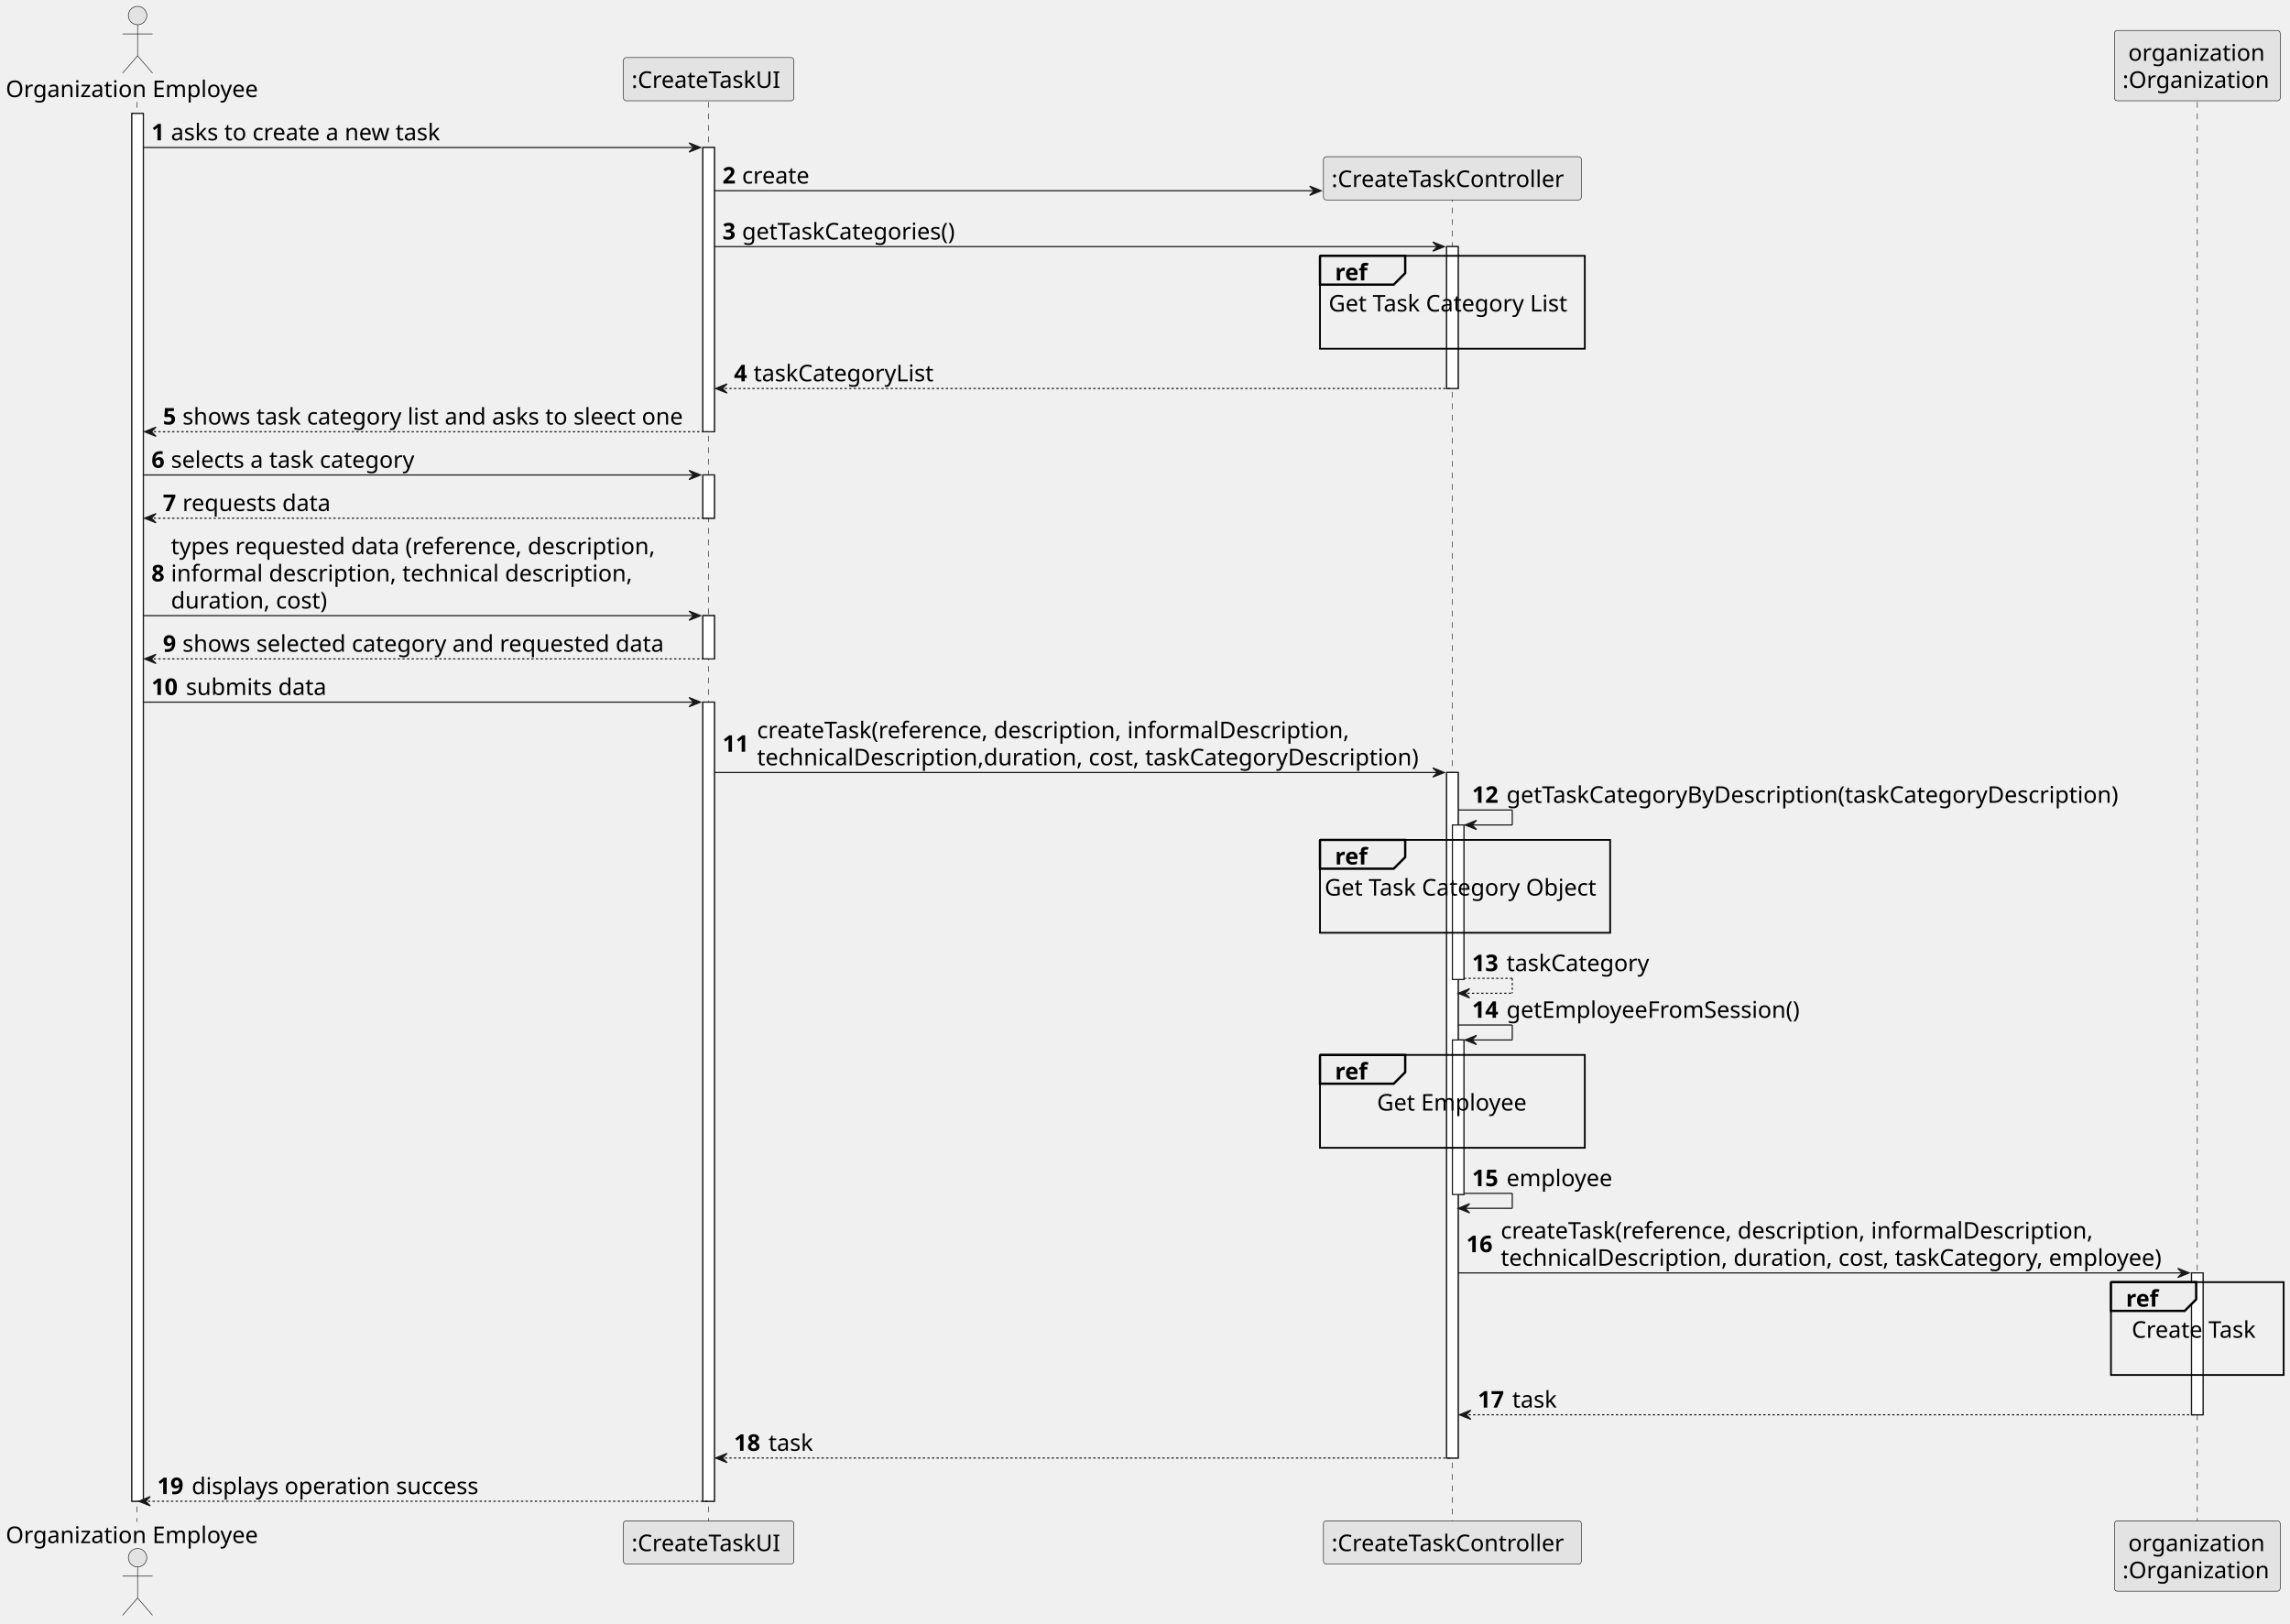
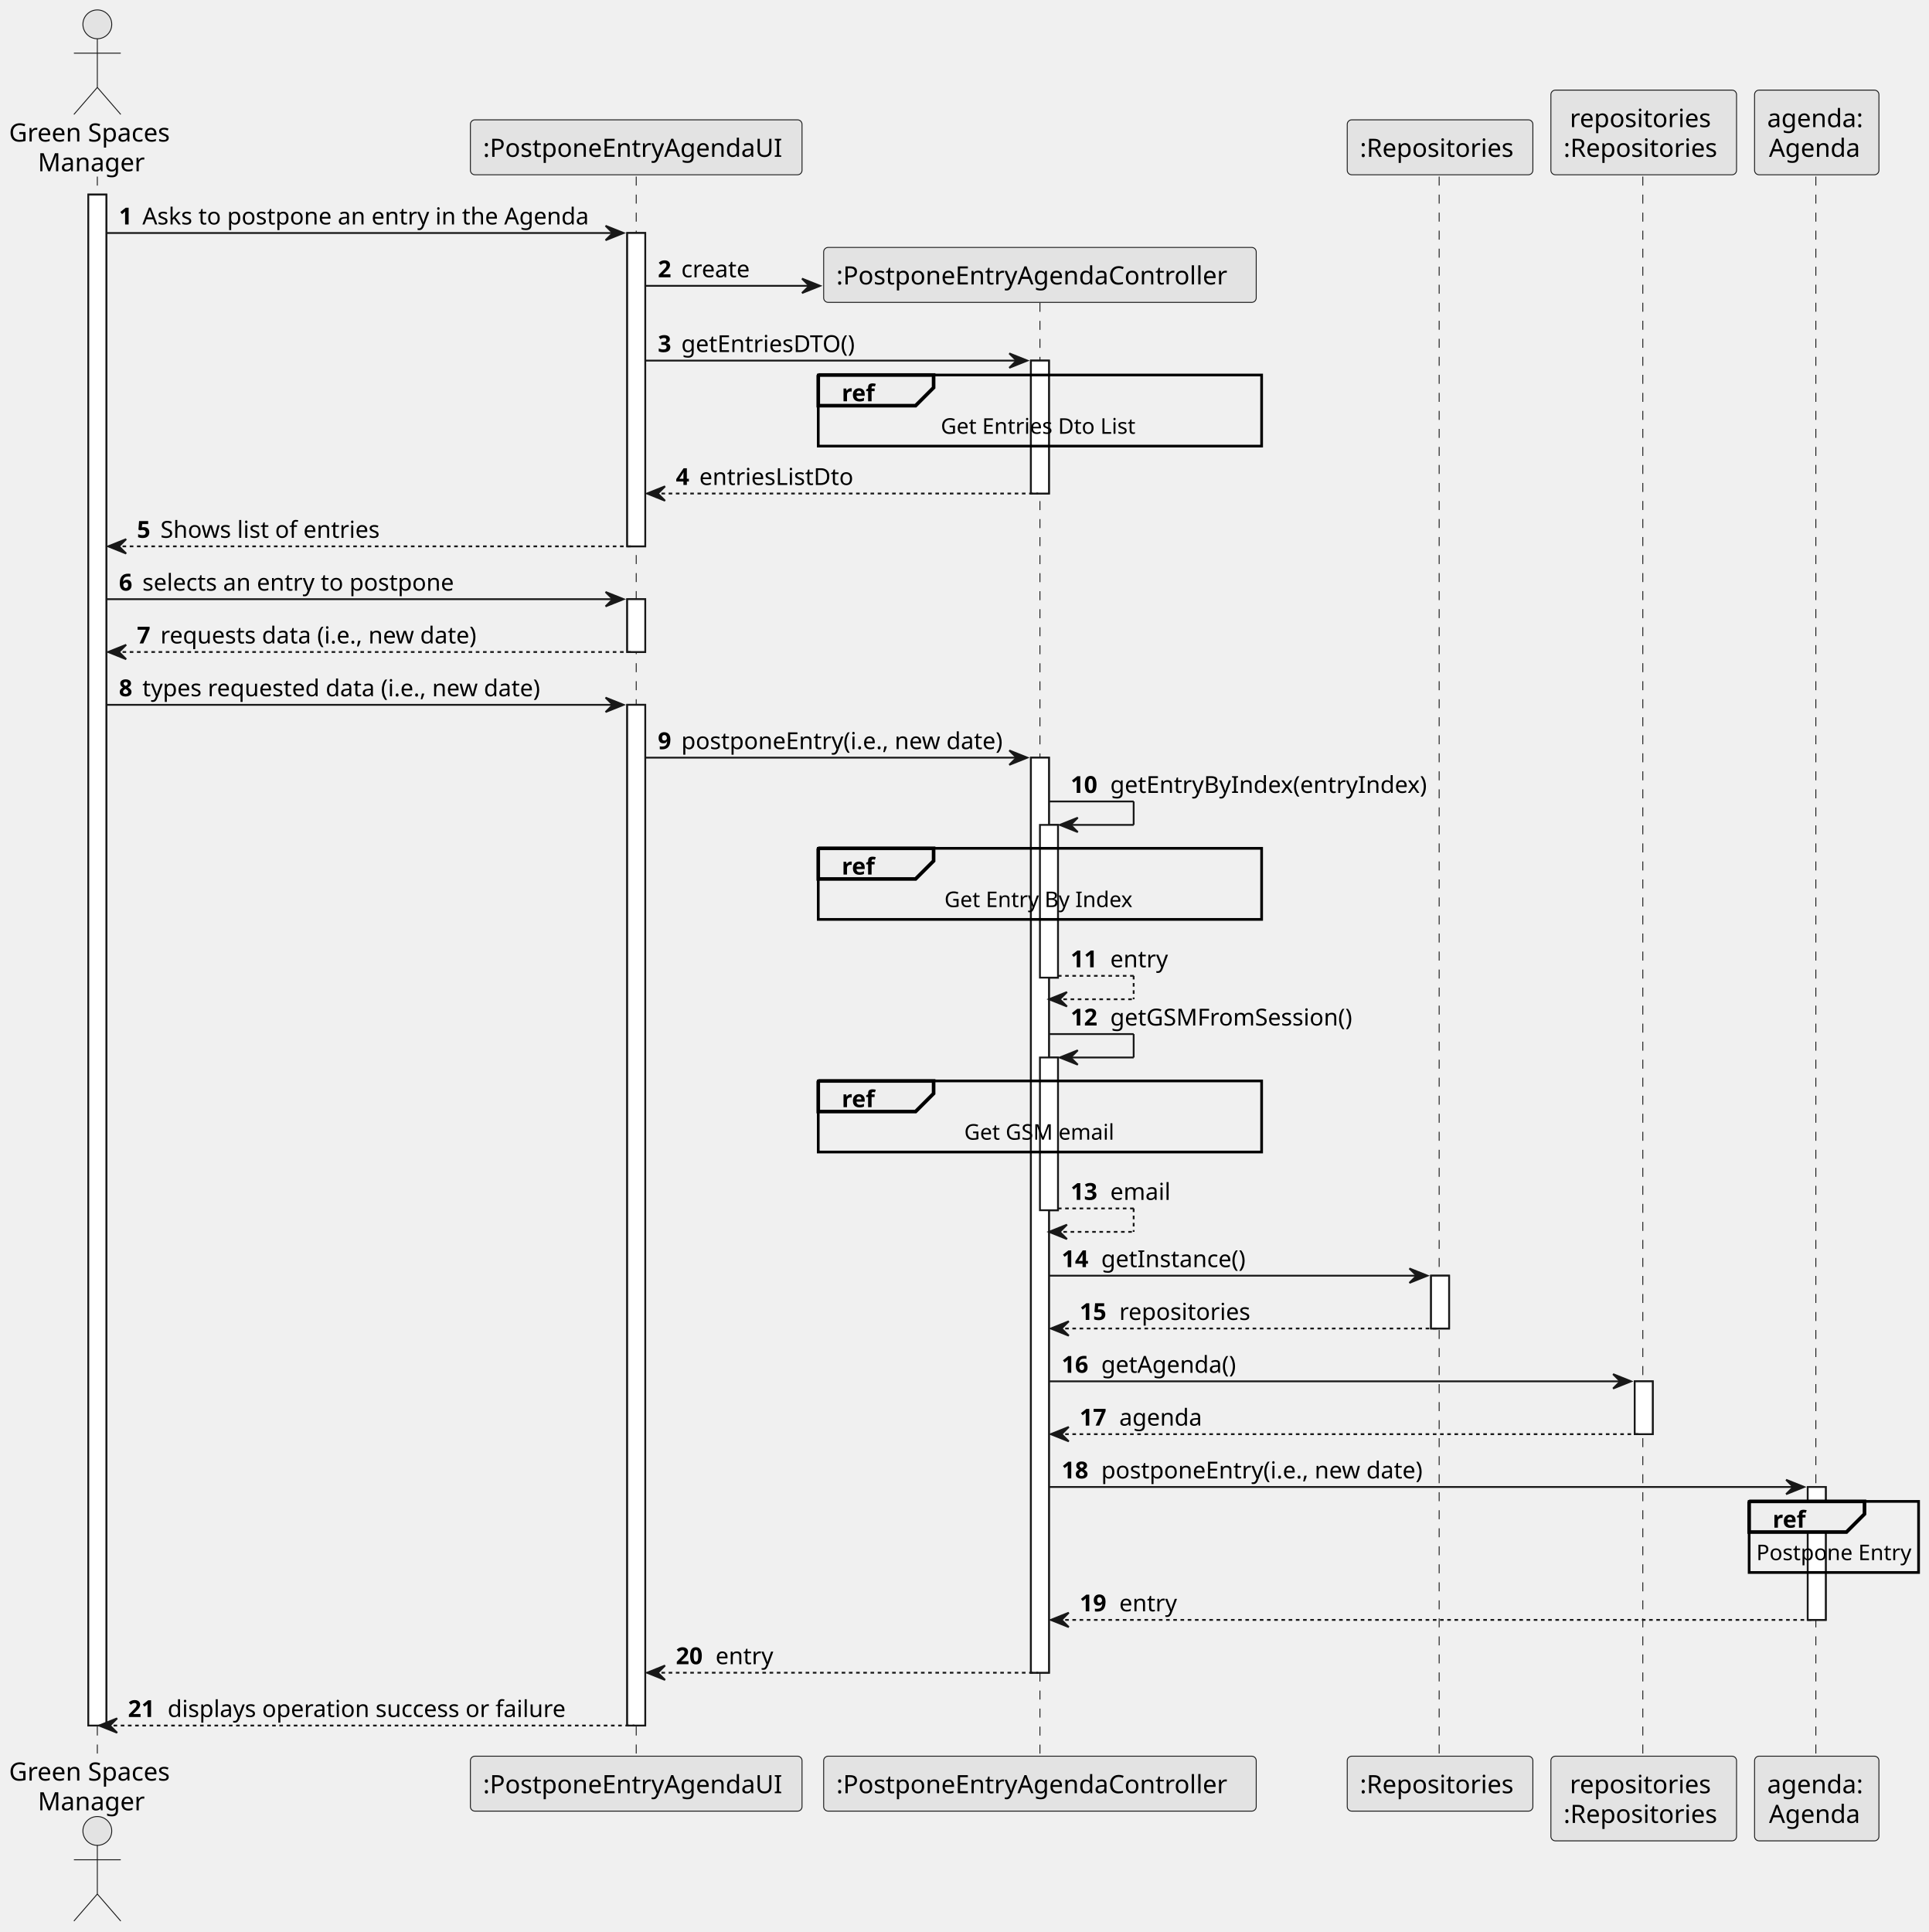
- <svg xmlns="http://www.w3.org/2000/svg" contentStyleType="text/css" height="1410px" preserveAspectRatio="none" style="width:1989px;height:1410px;background:#FFFFFF;" version="1.1" viewBox="0 0 1989 1410" width="1989px" zoomAndPan="magnify">
+ <svg xmlns="http://www.w3.org/2000/svg" contentStyleType="text/css" height="1072px" preserveAspectRatio="none" style="width:1070px;height:1072px;background:#FFFFFF;" version="1.1" viewBox="0 0 1070 1072" width="1070px" zoomAndPan="magnify">
  <defs />
  <g>
-     <rect fill="#FFFFFF" height="1205.414" style="stroke:#181818;stroke-width:1.0;" width="10" x="114.5" y="98.555" />
-     <rect fill="#FFFFFF" height="246.883" style="stroke:#181818;stroke-width:1.0;" width="10" x="610.5" y="128.109" />
-     <rect fill="#FFFFFF" height="37.555" style="stroke:#181818;stroke-width:1.0;" width="10" x="610.5" y="412.547" />
-     <rect fill="#FFFFFF" height="37.555" style="stroke:#181818;stroke-width:1.0;" width="10" x="610.5" y="534.766" />
-     <rect fill="#FFFFFF" height="694.094" style="stroke:#181818;stroke-width:1.0;" width="10" x="610.5" y="609.875" />
-     <rect fill="#FFFFFF" height="123.219" style="stroke:#181818;stroke-width:1.0;" width="10" x="1256.5" y="214.219" />
-     <rect fill="#FFFFFF" height="595.43" style="stroke:#181818;stroke-width:1.0;" width="10" x="1256.5" y="670.984" />
-     <rect fill="#FFFFFF" height="134.219" style="stroke:#181818;stroke-width:1.0;" width="10" x="1261.5" y="716.539" />
-     <rect fill="#FFFFFF" height="134.219" style="stroke:#181818;stroke-width:1.0;" width="10" x="1261.5" y="903.312" />
-     <rect fill="#FFFFFF" height="123.219" style="stroke:#181818;stroke-width:1.0;" width="10" x="1903.5" y="1105.641" />
-     <line style="stroke:#181818;stroke-width:0.5;stroke-dasharray:5.0,5.0;" x1="119" x2="119" y1="88.555" y2="1321.969" />
-     <line style="stroke:#181818;stroke-width:0.5;stroke-dasharray:5.0,5.0;" x1="615.5" x2="615.5" y1="88.555" y2="1321.969" />
-     <line style="stroke:#181818;stroke-width:0.5;stroke-dasharray:5.0,5.0;" x1="1261.5" x2="1261.5" y1="170.387" y2="1321.969" />
-     <line style="stroke:#181818;stroke-width:0.5;stroke-dasharray:5.0,5.0;" x1="1908.5" x2="1908.5" y1="88.555" y2="1321.969" />
-     <text fill="#000000" font-family="sans-serif" font-size="20" lengthAdjust="spacing" textLength="223" x="5" y="84.336">Organization Employee</text>
-     <ellipse cx="119.5" cy="13.5" fill="#E3E3E3" rx="8" ry="8" style="stroke:#181818;stroke-width:0.5;" />
-     <path d="M119.5,21.5 L119.5,48.5 M106.5,29.5 L132.5,29.5 M119.5,48.5 L106.5,63.5 M119.5,48.5 L132.5,63.5 " fill="none" style="stroke:#181818;stroke-width:0.5;" />
-     <text fill="#000000" font-family="sans-serif" font-size="20" lengthAdjust="spacing" textLength="223" x="5" y="1340.305">Organization Employee</text>
-     <ellipse cx="119.5" cy="1353.023" fill="#E3E3E3" rx="8" ry="8" style="stroke:#181818;stroke-width:0.5;" />
-     <path d="M119.5,1361.023 L119.5,1388.023 M106.5,1369.023 L132.5,1369.023 M119.5,1388.023 L106.5,1403.023 M119.5,1388.023 L132.5,1403.023 " fill="none" style="stroke:#181818;stroke-width:0.5;" />
-     <rect fill="#E3E3E3" height="37.555" rx="2.5" ry="2.5" style="stroke:#181818;stroke-width:0.5;" width="148" x="541.5" y="50" />
-     <text fill="#000000" font-family="sans-serif" font-size="20" lengthAdjust="spacing" textLength="134" x="548.5" y="76.336">:CreateTaskUI</text>
-     <rect fill="#E3E3E3" height="37.555" rx="2.5" ry="2.5" style="stroke:#181818;stroke-width:0.5;" width="148" x="541.5" y="1320.969" />
-     <text fill="#000000" font-family="sans-serif" font-size="20" lengthAdjust="spacing" textLength="134" x="548.5" y="1347.305">:CreateTaskUI</text>
-     <rect fill="#E3E3E3" height="37.555" rx="2.5" ry="2.5" style="stroke:#181818;stroke-width:0.5;" width="224" x="1149.5" y="1320.969" />
-     <text fill="#000000" font-family="sans-serif" font-size="20" lengthAdjust="spacing" textLength="210" x="1156.5" y="1347.305">:CreateTaskController</text>
-     <rect fill="#E3E3E3" height="61.109" rx="2.5" ry="2.5" style="stroke:#181818;stroke-width:0.5;" width="144" x="1836.5" y="26.445" />
-     <text fill="#000000" font-family="sans-serif" font-size="20" lengthAdjust="spacing" textLength="120" x="1848.5" y="52.781">organization</text>
-     <text fill="#000000" font-family="sans-serif" font-size="20" lengthAdjust="spacing" textLength="130" x="1843.5" y="76.336">:Organization</text>
-     <rect fill="#E3E3E3" height="61.109" rx="2.5" ry="2.5" style="stroke:#181818;stroke-width:0.5;" width="144" x="1836.5" y="1320.969" />
-     <text fill="#000000" font-family="sans-serif" font-size="20" lengthAdjust="spacing" textLength="120" x="1848.5" y="1347.305">organization</text>
-     <text fill="#000000" font-family="sans-serif" font-size="20" lengthAdjust="spacing" textLength="130" x="1843.5" y="1370.859">:Organization</text>
-     <rect fill="#FFFFFF" height="1205.414" style="stroke:#181818;stroke-width:1.0;" width="10" x="114.5" y="98.555" />
-     <rect fill="#FFFFFF" height="246.883" style="stroke:#181818;stroke-width:1.0;" width="10" x="610.5" y="128.109" />
-     <rect fill="#FFFFFF" height="37.555" style="stroke:#181818;stroke-width:1.0;" width="10" x="610.5" y="412.547" />
-     <rect fill="#FFFFFF" height="37.555" style="stroke:#181818;stroke-width:1.0;" width="10" x="610.5" y="534.766" />
-     <rect fill="#FFFFFF" height="694.094" style="stroke:#181818;stroke-width:1.0;" width="10" x="610.5" y="609.875" />
-     <rect fill="#FFFFFF" height="123.219" style="stroke:#181818;stroke-width:1.0;" width="10" x="1256.5" y="214.219" />
-     <rect fill="#FFFFFF" height="595.43" style="stroke:#181818;stroke-width:1.0;" width="10" x="1256.5" y="670.984" />
-     <rect fill="#FFFFFF" height="134.219" style="stroke:#181818;stroke-width:1.0;" width="10" x="1261.5" y="716.539" />
-     <rect fill="#FFFFFF" height="134.219" style="stroke:#181818;stroke-width:1.0;" width="10" x="1261.5" y="903.312" />
-     <rect fill="#FFFFFF" height="123.219" style="stroke:#181818;stroke-width:1.0;" width="10" x="1903.5" y="1105.641" />
-     <polygon fill="#181818" points="598.5,124.109,608.5,128.109,598.5,132.109,602.5,128.109" style="stroke:#181818;stroke-width:1.0;" />
-     <line style="stroke:#181818;stroke-width:1.0;" x1="124.5" x2="604.5" y1="128.109" y2="128.109" />
-     <text fill="#000000" font-family="sans-serif" font-size="20" font-weight="bold" lengthAdjust="spacing" textLength="13" x="131.5" y="121.891">1</text>
-     <text fill="#000000" font-family="sans-serif" font-size="20" lengthAdjust="spacing" textLength="239" x="148.5" y="121.891">asks to create a new task</text>
-     <polygon fill="#181818" points="1137.5,161.664,1147.5,165.664,1137.5,169.664,1141.5,165.664" style="stroke:#181818;stroke-width:1.0;" />
-     <line style="stroke:#181818;stroke-width:1.0;" x1="620.5" x2="1143.5" y1="165.664" y2="165.664" />
-     <text fill="#000000" font-family="sans-serif" font-size="20" font-weight="bold" lengthAdjust="spacing" textLength="13" x="627.5" y="159.445">2</text>
-     <text fill="#000000" font-family="sans-serif" font-size="20" lengthAdjust="spacing" textLength="58" x="644.5" y="159.445">create</text>
-     <rect fill="#E3E3E3" height="37.555" rx="2.5" ry="2.5" style="stroke:#181818;stroke-width:0.5;" width="224" x="1149.5" y="136.109" />
-     <text fill="#000000" font-family="sans-serif" font-size="20" lengthAdjust="spacing" textLength="210" x="1156.5" y="162.445">:CreateTaskController</text>
-     <polygon fill="#181818" points="1244.5,210.219,1254.5,214.219,1244.5,218.219,1248.5,214.219" style="stroke:#181818;stroke-width:1.0;" />
-     <line style="stroke:#181818;stroke-width:1.0;" x1="620.5" x2="1250.5" y1="214.219" y2="214.219" />
-     <text fill="#000000" font-family="sans-serif" font-size="20" font-weight="bold" lengthAdjust="spacing" textLength="13" x="627.5" y="208">3</text>
-     <text fill="#000000" font-family="sans-serif" font-size="20" lengthAdjust="spacing" textLength="192" x="644.5" y="208">getTaskCategories()</text>
-     <rect fill="none" height="80.664" style="stroke:#000000;stroke-width:1.5;" width="230" x="1146.5" y="222.219" />
-     <path d="M1146.5,222.219 L1220.5,222.219 L1220.5,237.219 L1210.5,247.219 L1146.5,247.219 L1146.5,222.219 " fill="#EEEEEE" style="stroke:#000000;stroke-width:2.0;" />
-     <text fill="#000000" font-family="sans-serif" font-size="20" font-weight="bold" lengthAdjust="spacing" textLength="29" x="1159.5" y="243.555">ref</text>
-     <text fill="#000000" font-family="sans-serif" font-size="20" lengthAdjust="spacing" textLength="215" x="1154" y="270.555">Get Task Category List</text>
-     <text fill="#000000" font-family="sans-serif" font-size="20" lengthAdjust="spacing" textLength="6" x="1258.5" y="294.109"> </text>
-     <polygon fill="#181818" points="631.5,333.438,621.5,337.438,631.5,341.438,627.5,337.438" style="stroke:#181818;stroke-width:1.0;" />
-     <line style="stroke:#181818;stroke-width:1.0;stroke-dasharray:2.0,2.0;" x1="625.5" x2="1260.5" y1="337.438" y2="337.438" />
-     <text fill="#000000" font-family="sans-serif" font-size="20" font-weight="bold" lengthAdjust="spacing" textLength="13" x="637.5" y="331.219">4</text>
-     <text fill="#000000" font-family="sans-serif" font-size="20" lengthAdjust="spacing" textLength="159" x="654.5" y="331.219">taskCategoryList</text>
-     <polygon fill="#181818" points="135.5,370.992,125.5,374.992,135.5,378.992,131.5,374.992" style="stroke:#181818;stroke-width:1.0;" />
-     <line style="stroke:#181818;stroke-width:1.0;stroke-dasharray:2.0,2.0;" x1="129.5" x2="614.5" y1="374.992" y2="374.992" />
-     <text fill="#000000" font-family="sans-serif" font-size="20" font-weight="bold" lengthAdjust="spacing" textLength="13" x="141.5" y="368.773">5</text>
-     <text fill="#000000" font-family="sans-serif" font-size="20" lengthAdjust="spacing" textLength="445" x="158.5" y="368.773">shows task category list and asks to sleect one</text>
-     <polygon fill="#181818" points="598.5,408.547,608.5,412.547,598.5,416.547,602.5,412.547" style="stroke:#181818;stroke-width:1.0;" />
-     <line style="stroke:#181818;stroke-width:1.0;" x1="124.5" x2="604.5" y1="412.547" y2="412.547" />
-     <text fill="#000000" font-family="sans-serif" font-size="20" font-weight="bold" lengthAdjust="spacing" textLength="13" x="131.5" y="406.328">6</text>
-     <text fill="#000000" font-family="sans-serif" font-size="20" lengthAdjust="spacing" textLength="215" x="148.5" y="406.328">selects a task category</text>
-     <polygon fill="#181818" points="135.5,446.102,125.5,450.102,135.5,454.102,131.5,450.102" style="stroke:#181818;stroke-width:1.0;" />
-     <line style="stroke:#181818;stroke-width:1.0;stroke-dasharray:2.0,2.0;" x1="129.5" x2="614.5" y1="450.102" y2="450.102" />
-     <text fill="#000000" font-family="sans-serif" font-size="20" font-weight="bold" lengthAdjust="spacing" textLength="13" x="141.5" y="443.883">7</text>
-     <text fill="#000000" font-family="sans-serif" font-size="20" lengthAdjust="spacing" textLength="130" x="158.5" y="443.883">requests data</text>
-     <polygon fill="#181818" points="598.5,530.766,608.5,534.766,598.5,538.766,602.5,534.766" style="stroke:#181818;stroke-width:1.0;" />
-     <line style="stroke:#181818;stroke-width:1.0;" x1="124.5" x2="604.5" y1="534.766" y2="534.766" />
-     <text fill="#000000" font-family="sans-serif" font-size="20" font-weight="bold" lengthAdjust="spacing" textLength="13" x="131.5" y="504.992">8</text>
-     <text fill="#000000" font-family="sans-serif" font-size="20" lengthAdjust="spacing" textLength="429" x="148.5" y="481.438">types requested data (reference, description,</text>
-     <text fill="#000000" font-family="sans-serif" font-size="20" lengthAdjust="spacing" textLength="412" x="148.5" y="504.992">informal description, technical description,</text>
-     <text fill="#000000" font-family="sans-serif" font-size="20" lengthAdjust="spacing" textLength="139" x="148.5" y="528.547">duration, cost)</text>
-     <polygon fill="#181818" points="135.5,568.32,125.5,572.32,135.5,576.32,131.5,572.32" style="stroke:#181818;stroke-width:1.0;" />
-     <line style="stroke:#181818;stroke-width:1.0;stroke-dasharray:2.0,2.0;" x1="129.5" x2="614.5" y1="572.32" y2="572.32" />
-     <text fill="#000000" font-family="sans-serif" font-size="20" font-weight="bold" lengthAdjust="spacing" textLength="13" x="141.5" y="566.102">9</text>
-     <text fill="#000000" font-family="sans-serif" font-size="20" lengthAdjust="spacing" textLength="423" x="158.5" y="566.102">shows selected category and requested data</text>
-     <polygon fill="#181818" points="598.5,605.875,608.5,609.875,598.5,613.875,602.5,609.875" style="stroke:#181818;stroke-width:1.0;" />
-     <line style="stroke:#181818;stroke-width:1.0;" x1="124.5" x2="604.5" y1="609.875" y2="609.875" />
-     <text fill="#000000" font-family="sans-serif" font-size="20" font-weight="bold" lengthAdjust="spacing" textLength="26" x="131.5" y="603.656">10</text>
-     <text fill="#000000" font-family="sans-serif" font-size="20" lengthAdjust="spacing" textLength="125" x="161.5" y="603.656">submits data</text>
-     <polygon fill="#181818" points="1244.5,666.984,1254.5,670.984,1244.5,674.984,1248.5,670.984" style="stroke:#181818;stroke-width:1.0;" />
-     <line style="stroke:#181818;stroke-width:1.0;" x1="620.5" x2="1250.5" y1="670.984" y2="670.984" />
-     <text fill="#000000" font-family="sans-serif" font-size="20" font-weight="bold" lengthAdjust="spacing" textLength="26" x="627.5" y="652.988">11</text>
-     <text fill="#000000" font-family="sans-serif" font-size="20" lengthAdjust="spacing" textLength="529" x="657.5" y="641.211">createTask(reference, description, informalDescription,</text>
-     <text fill="#000000" font-family="sans-serif" font-size="20" lengthAdjust="spacing" textLength="587" x="657.5" y="664.766">technicalDescription,duration, cost, taskCategoryDescription)</text>
-     <line style="stroke:#181818;stroke-width:1.0;" x1="1266.5" x2="1313.5" y1="703.539" y2="703.539" />
-     <line style="stroke:#181818;stroke-width:1.0;" x1="1313.5" x2="1313.5" y1="703.539" y2="716.539" />
-     <line style="stroke:#181818;stroke-width:1.0;" x1="1272.5" x2="1313.5" y1="716.539" y2="716.539" />
-     <polygon fill="#181818" points="1282.5,712.539,1272.5,716.539,1282.5,720.539,1278.5,716.539" style="stroke:#181818;stroke-width:1.0;" />
-     <text fill="#000000" font-family="sans-serif" font-size="20" font-weight="bold" lengthAdjust="spacing" textLength="26" x="1278.5" y="697.32">12</text>
-     <text fill="#000000" font-family="sans-serif" font-size="20" lengthAdjust="spacing" textLength="542" x="1308.5" y="697.32">getTaskCategoryByDescription(taskCategoryDescription)</text>
-     <rect fill="none" height="80.664" style="stroke:#000000;stroke-width:1.5;" width="252" x="1146.5" y="729.539" />
-     <path d="M1146.5,729.539 L1220.5,729.539 L1220.5,744.539 L1210.5,754.539 L1146.5,754.539 L1146.5,729.539 " fill="#EEEEEE" style="stroke:#000000;stroke-width:2.0;" />
-     <text fill="#000000" font-family="sans-serif" font-size="20" font-weight="bold" lengthAdjust="spacing" textLength="29" x="1159.5" y="750.875">ref</text>
-     <text fill="#000000" font-family="sans-serif" font-size="20" lengthAdjust="spacing" textLength="244" x="1150.5" y="777.875">Get Task Category Object</text>
-     <text fill="#000000" font-family="sans-serif" font-size="20" lengthAdjust="spacing" textLength="6" x="1269.5" y="801.43"> </text>
-     <line style="stroke:#181818;stroke-width:1.0;stroke-dasharray:2.0,2.0;" x1="1271.5" x2="1313.5" y1="849.758" y2="849.758" />
-     <line style="stroke:#181818;stroke-width:1.0;stroke-dasharray:2.0,2.0;" x1="1313.5" x2="1313.5" y1="849.758" y2="862.758" />
-     <line style="stroke:#181818;stroke-width:1.0;stroke-dasharray:2.0,2.0;" x1="1266.5" x2="1313.5" y1="862.758" y2="862.758" />
-     <polygon fill="#181818" points="1276.5,858.758,1266.5,862.758,1276.5,866.758,1272.5,862.758" style="stroke:#181818;stroke-width:1.0;" />
-     <text fill="#000000" font-family="sans-serif" font-size="20" font-weight="bold" lengthAdjust="spacing" textLength="26" x="1278.5" y="843.539">13</text>
-     <text fill="#000000" font-family="sans-serif" font-size="20" lengthAdjust="spacing" textLength="125" x="1308.5" y="843.539">taskCategory</text>
-     <line style="stroke:#181818;stroke-width:1.0;" x1="1266.5" x2="1313.5" y1="890.312" y2="890.312" />
-     <line style="stroke:#181818;stroke-width:1.0;" x1="1313.5" x2="1313.5" y1="890.312" y2="903.312" />
-     <line style="stroke:#181818;stroke-width:1.0;" x1="1272.5" x2="1313.5" y1="903.312" y2="903.312" />
-     <polygon fill="#181818" points="1282.5,899.312,1272.5,903.312,1282.5,907.312,1278.5,903.312" style="stroke:#181818;stroke-width:1.0;" />
-     <text fill="#000000" font-family="sans-serif" font-size="20" font-weight="bold" lengthAdjust="spacing" textLength="26" x="1278.5" y="884.094">14</text>
-     <text fill="#000000" font-family="sans-serif" font-size="20" lengthAdjust="spacing" textLength="259" x="1308.5" y="884.094">getEmployeeFromSession()</text>
-     <rect fill="none" height="80.664" style="stroke:#000000;stroke-width:1.5;" width="230" x="1146.5" y="916.312" />
-     <path d="M1146.5,916.312 L1220.5,916.312 L1220.5,931.312 L1210.5,941.312 L1146.5,941.312 L1146.5,916.312 " fill="#EEEEEE" style="stroke:#000000;stroke-width:2.0;" />
-     <text fill="#000000" font-family="sans-serif" font-size="20" font-weight="bold" lengthAdjust="spacing" textLength="29" x="1159.5" y="937.648">ref</text>
-     <text fill="#000000" font-family="sans-serif" font-size="20" lengthAdjust="spacing" textLength="131" x="1196" y="964.648">Get Employee</text>
-     <text fill="#000000" font-family="sans-serif" font-size="20" lengthAdjust="spacing" textLength="6" x="1258.5" y="988.203"> </text>
-     <line style="stroke:#181818;stroke-width:1.0;" x1="1271.5" x2="1313.5" y1="1036.531" y2="1036.531" />
-     <line style="stroke:#181818;stroke-width:1.0;" x1="1313.5" x2="1313.5" y1="1036.531" y2="1049.531" />
-     <line style="stroke:#181818;stroke-width:1.0;" x1="1266.5" x2="1313.5" y1="1049.531" y2="1049.531" />
-     <polygon fill="#181818" points="1276.5,1045.531,1266.5,1049.531,1276.5,1053.531,1272.5,1049.531" style="stroke:#181818;stroke-width:1.0;" />
-     <text fill="#000000" font-family="sans-serif" font-size="20" font-weight="bold" lengthAdjust="spacing" textLength="26" x="1278.5" y="1030.312">15</text>
-     <text fill="#000000" font-family="sans-serif" font-size="20" lengthAdjust="spacing" textLength="93" x="1308.5" y="1030.312">employee</text>
-     <polygon fill="#181818" points="1891.5,1101.641,1901.5,1105.641,1891.5,1109.641,1895.5,1105.641" style="stroke:#181818;stroke-width:1.0;" />
-     <line style="stroke:#181818;stroke-width:1.0;" x1="1266.5" x2="1897.5" y1="1105.641" y2="1105.641" />
-     <text fill="#000000" font-family="sans-serif" font-size="20" font-weight="bold" lengthAdjust="spacing" textLength="26" x="1273.5" y="1087.645">16</text>
-     <text fill="#000000" font-family="sans-serif" font-size="20" lengthAdjust="spacing" textLength="529" x="1303.5" y="1075.867">createTask(reference, description, informalDescription,</text>
-     <text fill="#000000" font-family="sans-serif" font-size="20" lengthAdjust="spacing" textLength="588" x="1303.5" y="1099.422">technicalDescription, duration, cost, taskCategory, employee)</text>
-     <rect fill="none" height="80.664" style="stroke:#000000;stroke-width:1.5;" width="150" x="1833.5" y="1113.641" />
-     <path d="M1833.5,1113.641 L1907.5,1113.641 L1907.5,1128.641 L1897.5,1138.641 L1833.5,1138.641 L1833.5,1113.641 " fill="#EEEEEE" style="stroke:#000000;stroke-width:2.0;" />
-     <text fill="#000000" font-family="sans-serif" font-size="20" font-weight="bold" lengthAdjust="spacing" textLength="29" x="1846.5" y="1134.977">ref</text>
-     <text fill="#000000" font-family="sans-serif" font-size="20" lengthAdjust="spacing" textLength="114" x="1851.5" y="1161.977">Create Task</text>
-     <text fill="#000000" font-family="sans-serif" font-size="20" lengthAdjust="spacing" textLength="6" x="1905.5" y="1185.531"> </text>
-     <polygon fill="#181818" points="1277.5,1224.859,1267.5,1228.859,1277.5,1232.859,1273.5,1228.859" style="stroke:#181818;stroke-width:1.0;" />
-     <line style="stroke:#181818;stroke-width:1.0;stroke-dasharray:2.0,2.0;" x1="1271.5" x2="1907.5" y1="1228.859" y2="1228.859" />
-     <text fill="#000000" font-family="sans-serif" font-size="20" font-weight="bold" lengthAdjust="spacing" textLength="26" x="1283.5" y="1222.641">17</text>
-     <text fill="#000000" font-family="sans-serif" font-size="20" lengthAdjust="spacing" textLength="40" x="1313.5" y="1222.641">task</text>
-     <polygon fill="#181818" points="631.5,1262.414,621.5,1266.414,631.5,1270.414,627.5,1266.414" style="stroke:#181818;stroke-width:1.0;" />
-     <line style="stroke:#181818;stroke-width:1.0;stroke-dasharray:2.0,2.0;" x1="625.5" x2="1260.5" y1="1266.414" y2="1266.414" />
-     <text fill="#000000" font-family="sans-serif" font-size="20" font-weight="bold" lengthAdjust="spacing" textLength="26" x="637.5" y="1260.195">18</text>
-     <text fill="#000000" font-family="sans-serif" font-size="20" lengthAdjust="spacing" textLength="40" x="667.5" y="1260.195">task</text>
-     <polygon fill="#181818" points="130.5,1299.969,120.5,1303.969,130.5,1307.969,126.5,1303.969" style="stroke:#181818;stroke-width:1.0;" />
-     <line style="stroke:#181818;stroke-width:1.0;stroke-dasharray:2.0,2.0;" x1="124.5" x2="614.5" y1="1303.969" y2="1303.969" />
-     <text fill="#000000" font-family="sans-serif" font-size="20" font-weight="bold" lengthAdjust="spacing" textLength="26" x="136.5" y="1297.75">19</text>
-     <text fill="#000000" font-family="sans-serif" font-size="20" lengthAdjust="spacing" textLength="256" x="166.5" y="1297.75">displays operation success</text>
+     <rect fill="#FFFFFF" height="849.473" style="stroke:#181818;stroke-width:1.0;" width="10" x="49" y="107.977" />
+     <rect fill="#FFFFFF" height="173.863" style="stroke:#181818;stroke-width:1.0;" width="10" x="348" y="129.287" />
+     <rect fill="#FFFFFF" height="29.311" style="stroke:#181818;stroke-width:1.0;" width="10" x="348" y="332.461" />
+     <rect fill="#FFFFFF" height="566.367" style="stroke:#181818;stroke-width:1.0;" width="10" x="348" y="391.082" />
+     <rect fill="#FFFFFF" height="73.754" style="stroke:#181818;stroke-width:1.0;" width="10" x="572" y="200.086" />
+     <rect fill="#FFFFFF" height="507.746" style="stroke:#181818;stroke-width:1.0;" width="10" x="572" y="420.393" />
+     <rect fill="#FFFFFF" height="84.754" style="stroke:#181818;stroke-width:1.0;" width="10" x="577" y="457.703" />
+     <rect fill="#FFFFFF" height="84.754" style="stroke:#181818;stroke-width:1.0;" width="10" x="577" y="586.768" />
+     <rect fill="#FFFFFF" height="29.311" style="stroke:#181818;stroke-width:1.0;" width="10" x="794" y="707.832" />
+     <rect fill="#FFFFFF" height="29.311" style="stroke:#181818;stroke-width:1.0;" width="10" x="907" y="766.453" />
+     <rect fill="#FFFFFF" height="73.754" style="stroke:#181818;stroke-width:1.0;" width="10" x="1003" y="825.074" />
+     <line style="stroke:#181818;stroke-width:0.5;stroke-dasharray:5.0,5.0;" x1="54" x2="54" y1="97.977" y2="975.449" />
+     <line style="stroke:#181818;stroke-width:0.5;stroke-dasharray:5.0,5.0;" x1="353" x2="353" y1="97.977" y2="975.449" />
+     <line style="stroke:#181818;stroke-width:0.5;stroke-dasharray:5.0,5.0;" x1="577" x2="577" y1="168.031" y2="975.449" />
+     <line style="stroke:#181818;stroke-width:0.5;stroke-dasharray:5.0,5.0;" x1="798.5" x2="798.5" y1="97.977" y2="975.449" />
+     <line style="stroke:#181818;stroke-width:0.5;stroke-dasharray:5.0,5.0;" x1="911.5" x2="911.5" y1="97.977" y2="975.449" />
+     <line style="stroke:#181818;stroke-width:0.5;stroke-dasharray:5.0,5.0;" x1="1007.5" x2="1007.5" y1="97.977" y2="975.449" />
+     <text fill="#000000" font-family="sans-serif" font-size="14" lengthAdjust="spacing" textLength="92" x="5" y="78.535">Green Spaces</text>
+     <text fill="#000000" font-family="sans-serif" font-size="14" lengthAdjust="spacing" textLength="60" x="21" y="95.023">Manager</text>
+     <ellipse cx="54" cy="13.5" fill="#E3E3E3" rx="8" ry="8" style="stroke:#181818;stroke-width:0.5;" />
+     <path d="M54,21.5 L54,48.5 M41,29.5 L67,29.5 M54,48.5 L41,63.5 M54,48.5 L67,63.5 " fill="none" style="stroke:#181818;stroke-width:0.5;" />
+     <text fill="#000000" font-family="sans-serif" font-size="14" lengthAdjust="spacing" textLength="92" x="5" y="987.984">Green Spaces</text>
+     <text fill="#000000" font-family="sans-serif" font-size="14" lengthAdjust="spacing" textLength="60" x="21" y="1004.473">Manager</text>
+     <ellipse cx="54" cy="1015.926" fill="#E3E3E3" rx="8" ry="8" style="stroke:#181818;stroke-width:0.5;" />
+     <path d="M54,1023.926 L54,1050.926 M41,1031.926 L67,1031.926 M54,1050.926 L41,1065.926 M54,1050.926 L67,1065.926 " fill="none" style="stroke:#181818;stroke-width:0.5;" />
+     <rect fill="#E3E3E3" height="30.488" rx="2.5" ry="2.5" style="stroke:#181818;stroke-width:0.5;" width="184" x="261" y="66.488" />
+     <text fill="#000000" font-family="sans-serif" font-size="14" lengthAdjust="spacing" textLength="170" x="268" y="87.023">:PostponeEntryAgendaUI</text>
+     <rect fill="#E3E3E3" height="30.488" rx="2.5" ry="2.5" style="stroke:#181818;stroke-width:0.5;" width="184" x="261" y="974.449" />
+     <text fill="#000000" font-family="sans-serif" font-size="14" lengthAdjust="spacing" textLength="170" x="268" y="994.984">:PostponeEntryAgendaUI</text>
+     <rect fill="#E3E3E3" height="30.488" rx="2.5" ry="2.5" style="stroke:#181818;stroke-width:0.5;" width="240" x="457" y="974.449" />
+     <text fill="#000000" font-family="sans-serif" font-size="14" lengthAdjust="spacing" textLength="226" x="464" y="994.984">:PostponeEntryAgendaController</text>
+     <rect fill="#E3E3E3" height="30.488" rx="2.5" ry="2.5" style="stroke:#181818;stroke-width:0.5;" width="103" x="747.5" y="66.488" />
+     <text fill="#000000" font-family="sans-serif" font-size="14" lengthAdjust="spacing" textLength="89" x="754.5" y="87.023">:Repositories</text>
+     <rect fill="#E3E3E3" height="30.488" rx="2.5" ry="2.5" style="stroke:#181818;stroke-width:0.5;" width="103" x="747.5" y="974.449" />
+     <text fill="#000000" font-family="sans-serif" font-size="14" lengthAdjust="spacing" textLength="89" x="754.5" y="994.984">:Repositories</text>
+     <rect fill="#E3E3E3" height="46.977" rx="2.5" ry="2.5" style="stroke:#181818;stroke-width:0.5;" width="103" x="860.5" y="50" />
+     <text fill="#000000" font-family="sans-serif" font-size="14" lengthAdjust="spacing" textLength="82" x="871" y="70.535">repositories</text>
+     <text fill="#000000" font-family="sans-serif" font-size="14" lengthAdjust="spacing" textLength="89" x="867.5" y="87.023">:Repositories</text>
+     <rect fill="#E3E3E3" height="46.977" rx="2.5" ry="2.5" style="stroke:#181818;stroke-width:0.5;" width="103" x="860.5" y="974.449" />
+     <text fill="#000000" font-family="sans-serif" font-size="14" lengthAdjust="spacing" textLength="82" x="871" y="994.984">repositories</text>
+     <text fill="#000000" font-family="sans-serif" font-size="14" lengthAdjust="spacing" textLength="89" x="867.5" y="1011.473">:Repositories</text>
+     <rect fill="#E3E3E3" height="46.977" rx="2.5" ry="2.5" style="stroke:#181818;stroke-width:0.5;" width="69" x="973.5" y="50" />
+     <text fill="#000000" font-family="sans-serif" font-size="14" lengthAdjust="spacing" textLength="55" x="980.5" y="70.535">agenda:</text>
+     <text fill="#000000" font-family="sans-serif" font-size="14" lengthAdjust="spacing" textLength="53" x="981.5" y="87.023">Agenda</text>
+     <rect fill="#E3E3E3" height="46.977" rx="2.5" ry="2.5" style="stroke:#181818;stroke-width:0.5;" width="69" x="973.5" y="974.449" />
+     <text fill="#000000" font-family="sans-serif" font-size="14" lengthAdjust="spacing" textLength="55" x="980.5" y="994.984">agenda:</text>
+     <text fill="#000000" font-family="sans-serif" font-size="14" lengthAdjust="spacing" textLength="53" x="981.5" y="1011.473">Agenda</text>
+     <rect fill="#FFFFFF" height="849.473" style="stroke:#181818;stroke-width:1.0;" width="10" x="49" y="107.977" />
+     <rect fill="#FFFFFF" height="173.863" style="stroke:#181818;stroke-width:1.0;" width="10" x="348" y="129.287" />
+     <rect fill="#FFFFFF" height="29.311" style="stroke:#181818;stroke-width:1.0;" width="10" x="348" y="332.461" />
+     <rect fill="#FFFFFF" height="566.367" style="stroke:#181818;stroke-width:1.0;" width="10" x="348" y="391.082" />
+     <rect fill="#FFFFFF" height="73.754" style="stroke:#181818;stroke-width:1.0;" width="10" x="572" y="200.086" />
+     <rect fill="#FFFFFF" height="507.746" style="stroke:#181818;stroke-width:1.0;" width="10" x="572" y="420.393" />
+     <rect fill="#FFFFFF" height="84.754" style="stroke:#181818;stroke-width:1.0;" width="10" x="577" y="457.703" />
+     <rect fill="#FFFFFF" height="84.754" style="stroke:#181818;stroke-width:1.0;" width="10" x="577" y="586.768" />
+     <rect fill="#FFFFFF" height="29.311" style="stroke:#181818;stroke-width:1.0;" width="10" x="794" y="707.832" />
+     <rect fill="#FFFFFF" height="29.311" style="stroke:#181818;stroke-width:1.0;" width="10" x="907" y="766.453" />
+     <rect fill="#FFFFFF" height="73.754" style="stroke:#181818;stroke-width:1.0;" width="10" x="1003" y="825.074" />
+     <polygon fill="#181818" points="336,125.287,346,129.287,336,133.287,340,129.287" style="stroke:#181818;stroke-width:1.0;" />
+     <line style="stroke:#181818;stroke-width:1.0;" x1="59" x2="342" y1="129.287" y2="129.287" />
+     <text fill="#000000" font-family="sans-serif" font-size="13" font-weight="bold" lengthAdjust="spacing" textLength="9" x="66" y="124.545">1</text>
+     <text fill="#000000" font-family="sans-serif" font-size="13" lengthAdjust="spacing" textLength="257" x="79" y="124.545">Asks to postpone an entry in the Agenda</text>
+     <polygon fill="#181818" points="445,154.598,455,158.598,445,162.598,449,158.598" style="stroke:#181818;stroke-width:1.0;" />
+     <line style="stroke:#181818;stroke-width:1.0;" x1="358" x2="451" y1="158.598" y2="158.598" />
+     <text fill="#000000" font-family="sans-serif" font-size="13" font-weight="bold" lengthAdjust="spacing" textLength="9" x="365" y="153.856">2</text>
+     <text fill="#000000" font-family="sans-serif" font-size="13" lengthAdjust="spacing" textLength="38" x="378" y="153.856">create</text>
+     <rect fill="#E3E3E3" height="30.488" rx="2.5" ry="2.5" style="stroke:#181818;stroke-width:0.5;" width="240" x="457" y="137.287" />
+     <text fill="#000000" font-family="sans-serif" font-size="14" lengthAdjust="spacing" textLength="226" x="464" y="157.822">:PostponeEntryAgendaController</text>
+     <polygon fill="#181818" points="560,196.086,570,200.086,560,204.086,564,200.086" style="stroke:#181818;stroke-width:1.0;" />
+     <line style="stroke:#181818;stroke-width:1.0;" x1="358" x2="566" y1="200.086" y2="200.086" />
+     <text fill="#000000" font-family="sans-serif" font-size="13" font-weight="bold" lengthAdjust="spacing" textLength="9" x="365" y="195.344">3</text>
+     <text fill="#000000" font-family="sans-serif" font-size="13" lengthAdjust="spacing" textLength="99" x="378" y="195.344">getEntriesDTO()</text>
+     <rect fill="none" height="39.443" style="stroke:#000000;stroke-width:1.5;" width="246" x="454" y="208.086" />
+     <path d="M454,208.086 L518,208.086 L518,215.086 L508,225.086 L454,225.086 L454,208.086 " fill="#EEEEEE" style="stroke:#000000;stroke-width:2.0;" />
+     <text fill="#000000" font-family="sans-serif" font-size="13" font-weight="bold" lengthAdjust="spacing" textLength="19" x="467" y="222.654">ref</text>
+     <text fill="#000000" font-family="sans-serif" font-size="12" lengthAdjust="spacing" textLength="110" x="522" y="240.688">Get Entries Dto List</text>
+     <polygon fill="#181818" points="369,269.84,359,273.84,369,277.84,365,273.84" style="stroke:#181818;stroke-width:1.0;" />
+     <line style="stroke:#181818;stroke-width:1.0;stroke-dasharray:2.0,2.0;" x1="363" x2="576" y1="273.84" y2="273.84" />
+     <text fill="#000000" font-family="sans-serif" font-size="13" font-weight="bold" lengthAdjust="spacing" textLength="9" x="375" y="269.098">4</text>
+     <text fill="#000000" font-family="sans-serif" font-size="13" lengthAdjust="spacing" textLength="89" x="388" y="269.098">entriesListDto</text>
+     <polygon fill="#181818" points="70,299.15,60,303.15,70,307.15,66,303.15" style="stroke:#181818;stroke-width:1.0;" />
+     <line style="stroke:#181818;stroke-width:1.0;stroke-dasharray:2.0,2.0;" x1="64" x2="352" y1="303.15" y2="303.15" />
+     <text fill="#000000" font-family="sans-serif" font-size="13" font-weight="bold" lengthAdjust="spacing" textLength="9" x="76" y="298.408">5</text>
+     <text fill="#000000" font-family="sans-serif" font-size="13" lengthAdjust="spacing" textLength="128" x="89" y="298.408">Shows list of entries</text>
+     <polygon fill="#181818" points="336,328.461,346,332.461,336,336.461,340,332.461" style="stroke:#181818;stroke-width:1.0;" />
+     <line style="stroke:#181818;stroke-width:1.0;" x1="59" x2="342" y1="332.461" y2="332.461" />
+     <text fill="#000000" font-family="sans-serif" font-size="13" font-weight="bold" lengthAdjust="spacing" textLength="9" x="66" y="327.719">6</text>
+     <text fill="#000000" font-family="sans-serif" font-size="13" lengthAdjust="spacing" textLength="179" x="79" y="327.719">selects an entry to postpone</text>
+     <polygon fill="#181818" points="70,357.772,60,361.772,70,365.772,66,361.772" style="stroke:#181818;stroke-width:1.0;" />
+     <line style="stroke:#181818;stroke-width:1.0;stroke-dasharray:2.0,2.0;" x1="64" x2="352" y1="361.772" y2="361.772" />
+     <text fill="#000000" font-family="sans-serif" font-size="13" font-weight="bold" lengthAdjust="spacing" textLength="9" x="76" y="357.029">7</text>
+     <text fill="#000000" font-family="sans-serif" font-size="13" lengthAdjust="spacing" textLength="180" x="89" y="357.029">requests data (i.e., new date)</text>
+     <polygon fill="#181818" points="336,387.082,346,391.082,336,395.082,340,391.082" style="stroke:#181818;stroke-width:1.0;" />
+     <line style="stroke:#181818;stroke-width:1.0;" x1="59" x2="342" y1="391.082" y2="391.082" />
+     <text fill="#000000" font-family="sans-serif" font-size="13" font-weight="bold" lengthAdjust="spacing" textLength="9" x="66" y="386.34">8</text>
+     <text fill="#000000" font-family="sans-serif" font-size="13" lengthAdjust="spacing" textLength="226" x="79" y="386.34">types requested data (i.e., new date)</text>
+     <polygon fill="#181818" points="560,416.393,570,420.393,560,424.393,564,420.393" style="stroke:#181818;stroke-width:1.0;" />
+     <line style="stroke:#181818;stroke-width:1.0;" x1="358" x2="566" y1="420.393" y2="420.393" />
+     <text fill="#000000" font-family="sans-serif" font-size="13" font-weight="bold" lengthAdjust="spacing" textLength="9" x="365" y="415.65">9</text>
+     <text fill="#000000" font-family="sans-serif" font-size="13" lengthAdjust="spacing" textLength="182" x="378" y="415.65">postponeEntry(i.e., new date)</text>
+     <line style="stroke:#181818;stroke-width:1.0;" x1="582" x2="629" y1="444.703" y2="444.703" />
+     <line style="stroke:#181818;stroke-width:1.0;" x1="629" x2="629" y1="444.703" y2="457.703" />
+     <line style="stroke:#181818;stroke-width:1.0;" x1="588" x2="629" y1="457.703" y2="457.703" />
+     <polygon fill="#181818" points="598,453.703,588,457.703,598,461.703,594,457.703" style="stroke:#181818;stroke-width:1.0;" />
+     <text fill="#000000" font-family="sans-serif" font-size="13" font-weight="bold" lengthAdjust="spacing" textLength="18" x="594" y="439.961">10</text>
+     <text fill="#000000" font-family="sans-serif" font-size="13" lengthAdjust="spacing" textLength="176" x="616" y="439.961">getEntryByIndex(entryIndex)</text>
+     <rect fill="none" height="39.443" style="stroke:#000000;stroke-width:1.5;" width="246" x="454" y="470.703" />
+     <path d="M454,470.703 L518,470.703 L518,477.703 L508,487.703 L454,487.703 L454,470.703 " fill="#EEEEEE" style="stroke:#000000;stroke-width:2.0;" />
+     <text fill="#000000" font-family="sans-serif" font-size="13" font-weight="bold" lengthAdjust="spacing" textLength="19" x="467" y="485.272">ref</text>
+     <text fill="#000000" font-family="sans-serif" font-size="12" lengthAdjust="spacing" textLength="106" x="524" y="503.305">Get Entry By Index</text>
+     <line style="stroke:#181818;stroke-width:1.0;stroke-dasharray:2.0,2.0;" x1="587" x2="629" y1="541.457" y2="541.457" />
+     <line style="stroke:#181818;stroke-width:1.0;stroke-dasharray:2.0,2.0;" x1="629" x2="629" y1="541.457" y2="554.457" />
+     <line style="stroke:#181818;stroke-width:1.0;stroke-dasharray:2.0,2.0;" x1="582" x2="629" y1="554.457" y2="554.457" />
+     <polygon fill="#181818" points="592,550.457,582,554.457,592,558.457,588,554.457" style="stroke:#181818;stroke-width:1.0;" />
+     <text fill="#000000" font-family="sans-serif" font-size="13" font-weight="bold" lengthAdjust="spacing" textLength="18" x="594" y="536.715">11</text>
+     <text fill="#000000" font-family="sans-serif" font-size="13" lengthAdjust="spacing" textLength="32" x="616" y="536.715">entry</text>
+     <line style="stroke:#181818;stroke-width:1.0;" x1="582" x2="629" y1="573.768" y2="573.768" />
+     <line style="stroke:#181818;stroke-width:1.0;" x1="629" x2="629" y1="573.768" y2="586.768" />
+     <line style="stroke:#181818;stroke-width:1.0;" x1="588" x2="629" y1="586.768" y2="586.768" />
+     <polygon fill="#181818" points="598,582.768,588,586.768,598,590.768,594,586.768" style="stroke:#181818;stroke-width:1.0;" />
+     <text fill="#000000" font-family="sans-serif" font-size="13" font-weight="bold" lengthAdjust="spacing" textLength="18" x="594" y="569.025">12</text>
+     <text fill="#000000" font-family="sans-serif" font-size="13" lengthAdjust="spacing" textLength="135" x="616" y="569.025">getGSMFromSession()</text>
+     <rect fill="none" height="39.443" style="stroke:#000000;stroke-width:1.5;" width="246" x="454" y="599.768" />
+     <path d="M454,599.768 L518,599.768 L518,606.768 L508,616.768 L454,616.768 L454,599.768 " fill="#EEEEEE" style="stroke:#000000;stroke-width:2.0;" />
+     <text fill="#000000" font-family="sans-serif" font-size="13" font-weight="bold" lengthAdjust="spacing" textLength="19" x="467" y="614.336">ref</text>
+     <text fill="#000000" font-family="sans-serif" font-size="12" lengthAdjust="spacing" textLength="84" x="535" y="632.369">Get GSM email</text>
+     <line style="stroke:#181818;stroke-width:1.0;stroke-dasharray:2.0,2.0;" x1="587" x2="629" y1="670.521" y2="670.521" />
+     <line style="stroke:#181818;stroke-width:1.0;stroke-dasharray:2.0,2.0;" x1="629" x2="629" y1="670.521" y2="683.521" />
+     <line style="stroke:#181818;stroke-width:1.0;stroke-dasharray:2.0,2.0;" x1="582" x2="629" y1="683.521" y2="683.521" />
+     <polygon fill="#181818" points="592,679.521,582,683.521,592,687.521,588,683.521" style="stroke:#181818;stroke-width:1.0;" />
+     <text fill="#000000" font-family="sans-serif" font-size="13" font-weight="bold" lengthAdjust="spacing" textLength="18" x="594" y="665.779">13</text>
+     <text fill="#000000" font-family="sans-serif" font-size="13" lengthAdjust="spacing" textLength="34" x="616" y="665.779">email</text>
+     <polygon fill="#181818" points="782,703.832,792,707.832,782,711.832,786,707.832" style="stroke:#181818;stroke-width:1.0;" />
+     <line style="stroke:#181818;stroke-width:1.0;" x1="582" x2="788" y1="707.832" y2="707.832" />
+     <text fill="#000000" font-family="sans-serif" font-size="13" font-weight="bold" lengthAdjust="spacing" textLength="18" x="589" y="703.09">14</text>
+     <text fill="#000000" font-family="sans-serif" font-size="13" lengthAdjust="spacing" textLength="81" x="611" y="703.09">getInstance()</text>
+     <polygon fill="#181818" points="593,733.143,583,737.143,593,741.143,589,737.143" style="stroke:#181818;stroke-width:1.0;" />
+     <line style="stroke:#181818;stroke-width:1.0;stroke-dasharray:2.0,2.0;" x1="587" x2="798" y1="737.143" y2="737.143" />
+     <text fill="#000000" font-family="sans-serif" font-size="13" font-weight="bold" lengthAdjust="spacing" textLength="18" x="599" y="732.4">15</text>
+     <text fill="#000000" font-family="sans-serif" font-size="13" lengthAdjust="spacing" textLength="75" x="621" y="732.4">repositories</text>
+     <polygon fill="#181818" points="895,762.453,905,766.453,895,770.453,899,766.453" style="stroke:#181818;stroke-width:1.0;" />
+     <line style="stroke:#181818;stroke-width:1.0;" x1="582" x2="901" y1="766.453" y2="766.453" />
+     <text fill="#000000" font-family="sans-serif" font-size="13" font-weight="bold" lengthAdjust="spacing" textLength="18" x="589" y="761.711">16</text>
+     <text fill="#000000" font-family="sans-serif" font-size="13" lengthAdjust="spacing" textLength="75" x="611" y="761.711">getAgenda()</text>
+     <polygon fill="#181818" points="593,791.764,583,795.764,593,799.764,589,795.764" style="stroke:#181818;stroke-width:1.0;" />
+     <line style="stroke:#181818;stroke-width:1.0;stroke-dasharray:2.0,2.0;" x1="587" x2="911" y1="795.764" y2="795.764" />
+     <text fill="#000000" font-family="sans-serif" font-size="13" font-weight="bold" lengthAdjust="spacing" textLength="18" x="599" y="791.021">17</text>
+     <text fill="#000000" font-family="sans-serif" font-size="13" lengthAdjust="spacing" textLength="45" x="621" y="791.021">agenda</text>
+     <polygon fill="#181818" points="991,821.074,1001,825.074,991,829.074,995,825.074" style="stroke:#181818;stroke-width:1.0;" />
+     <line style="stroke:#181818;stroke-width:1.0;" x1="582" x2="997" y1="825.074" y2="825.074" />
+     <text fill="#000000" font-family="sans-serif" font-size="13" font-weight="bold" lengthAdjust="spacing" textLength="18" x="589" y="820.332">18</text>
+     <text fill="#000000" font-family="sans-serif" font-size="13" lengthAdjust="spacing" textLength="182" x="611" y="820.332">postponeEntry(i.e., new date)</text>
+     <rect fill="none" height="39.443" style="stroke:#000000;stroke-width:1.5;" width="94" x="970.5" y="833.074" />
+     <path d="M970.5,833.074 L1034.5,833.074 L1034.5,840.074 L1024.5,850.074 L970.5,850.074 L970.5,833.074 " fill="#EEEEEE" style="stroke:#000000;stroke-width:2.0;" />
+     <text fill="#000000" font-family="sans-serif" font-size="13" font-weight="bold" lengthAdjust="spacing" textLength="19" x="983.5" y="847.643">ref</text>
+     <text fill="#000000" font-family="sans-serif" font-size="12" lengthAdjust="spacing" textLength="86" x="974.5" y="865.676">Postpone Entry</text>
+     <polygon fill="#181818" points="593,894.828,583,898.828,593,902.828,589,898.828" style="stroke:#181818;stroke-width:1.0;" />
+     <line style="stroke:#181818;stroke-width:1.0;stroke-dasharray:2.0,2.0;" x1="587" x2="1007" y1="898.828" y2="898.828" />
+     <text fill="#000000" font-family="sans-serif" font-size="13" font-weight="bold" lengthAdjust="spacing" textLength="18" x="599" y="894.086">19</text>
+     <text fill="#000000" font-family="sans-serif" font-size="13" lengthAdjust="spacing" textLength="32" x="621" y="894.086">entry</text>
+     <polygon fill="#181818" points="369,924.139,359,928.139,369,932.139,365,928.139" style="stroke:#181818;stroke-width:1.0;" />
+     <line style="stroke:#181818;stroke-width:1.0;stroke-dasharray:2.0,2.0;" x1="363" x2="576" y1="928.139" y2="928.139" />
+     <text fill="#000000" font-family="sans-serif" font-size="13" font-weight="bold" lengthAdjust="spacing" textLength="18" x="375" y="923.396">20</text>
+     <text fill="#000000" font-family="sans-serif" font-size="13" lengthAdjust="spacing" textLength="32" x="397" y="923.396">entry</text>
+     <polygon fill="#181818" points="65,953.449,55,957.449,65,961.449,61,957.449" style="stroke:#181818;stroke-width:1.0;" />
+     <line style="stroke:#181818;stroke-width:1.0;stroke-dasharray:2.0,2.0;" x1="59" x2="352" y1="957.449" y2="957.449" />
+     <text fill="#000000" font-family="sans-serif" font-size="13" font-weight="bold" lengthAdjust="spacing" textLength="18" x="71" y="952.707">21</text>
+     <text fill="#000000" font-family="sans-serif" font-size="13" lengthAdjust="spacing" textLength="231" x="93" y="952.707">displays operation success or failure</text>
  </g>
</svg>
